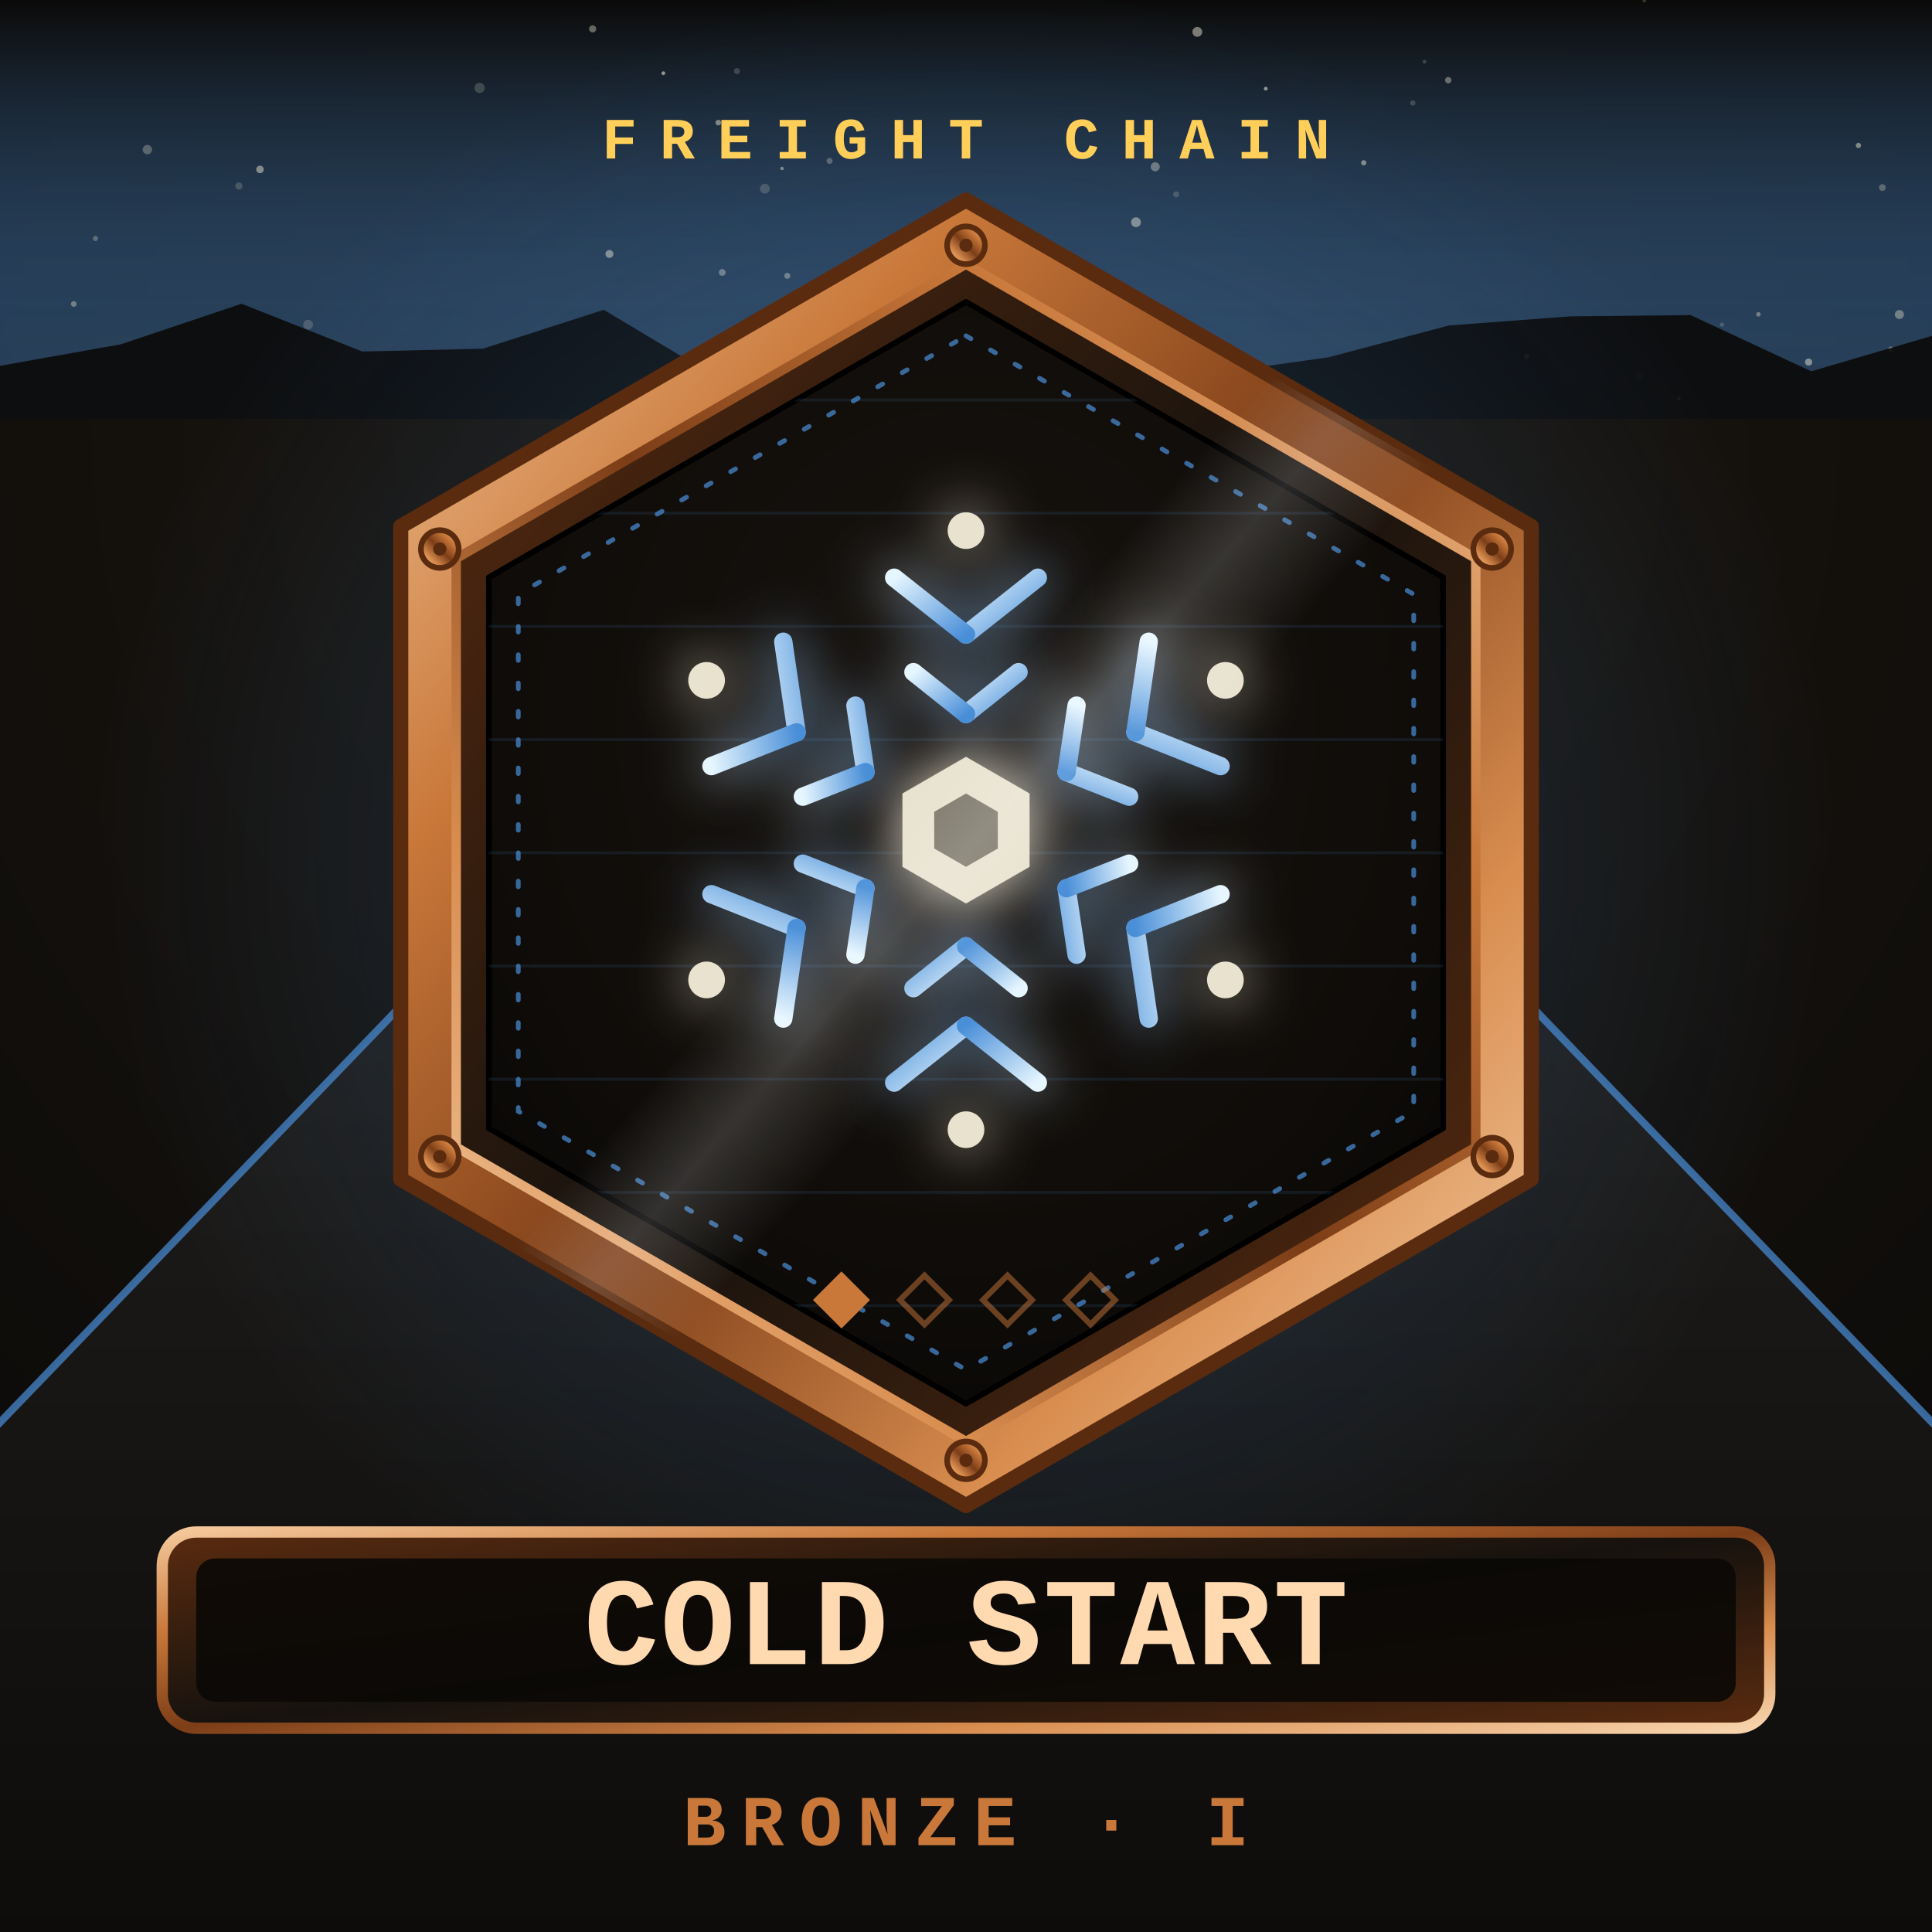
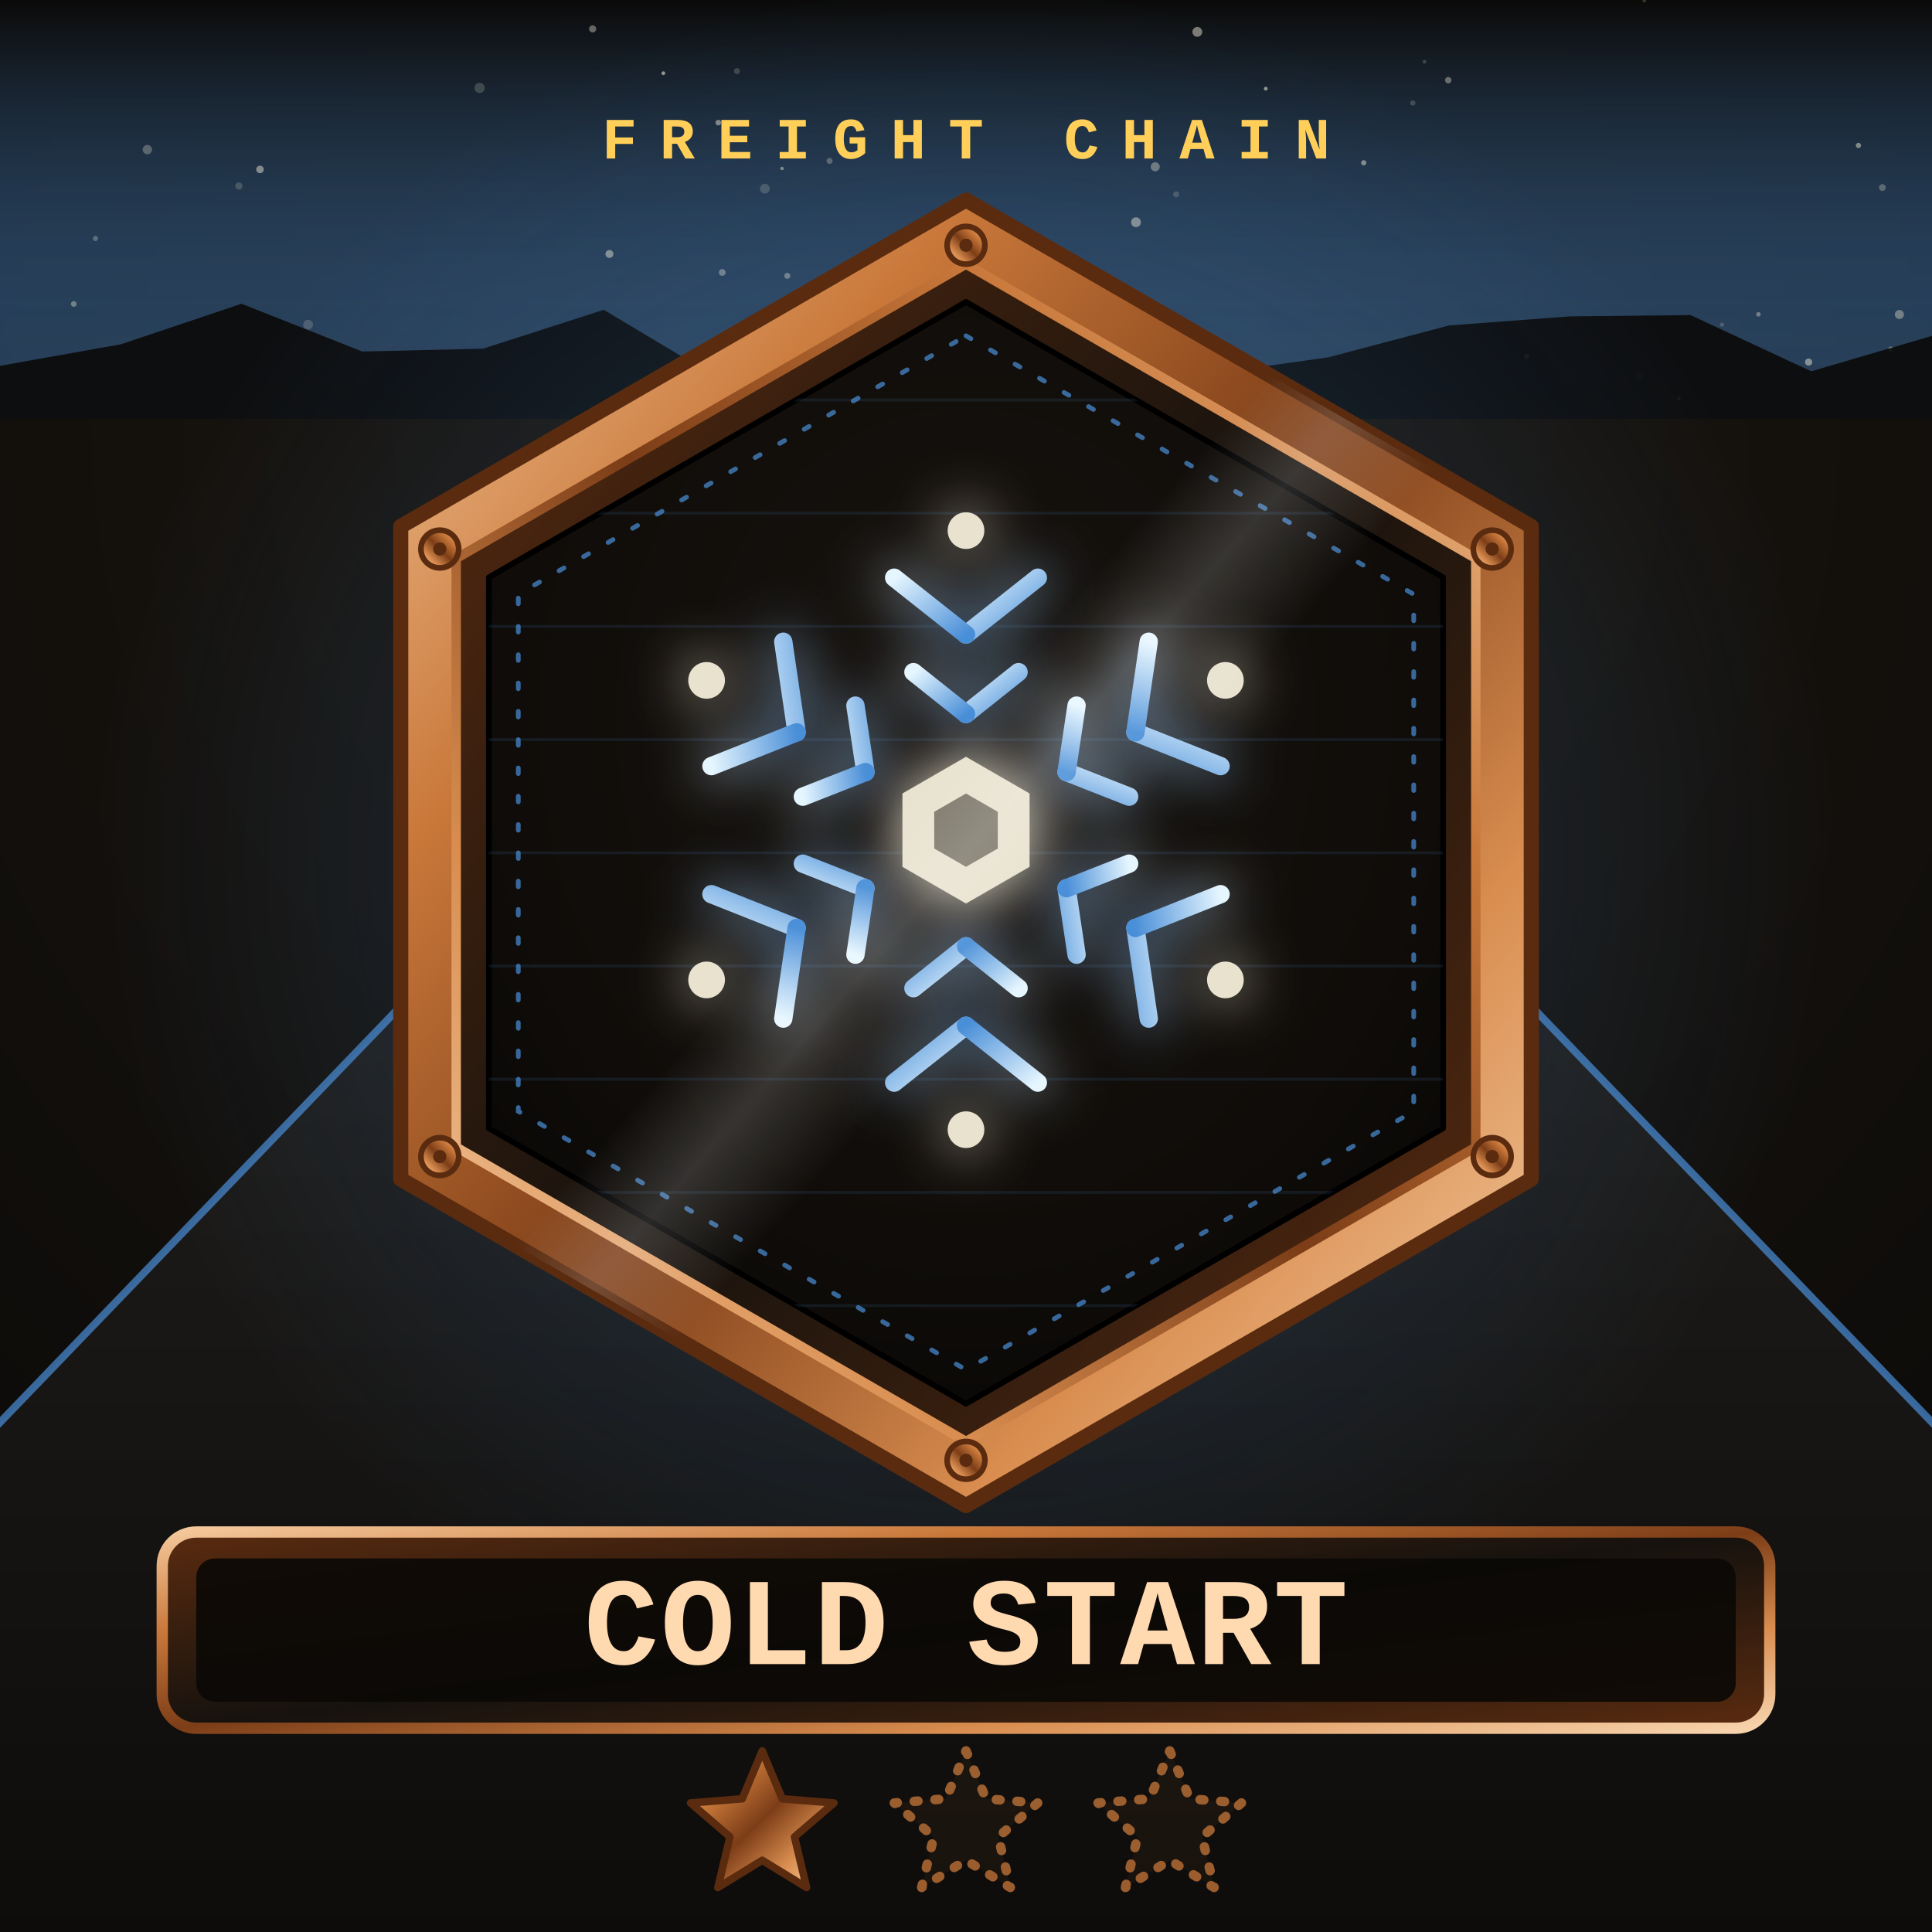
<svg xmlns="http://www.w3.org/2000/svg" width="1024" height="1024" viewBox="0 0 1024 1024" role="img" aria-label="Cold Start – Freight Chain achievement">
  <defs>
    <radialGradient id="bg" cx="50%" cy="22%" r="85%">
      <stop offset="0" stop-color="#1d1710" />
      <stop offset="1" stop-color="#0b0a09" />
    </radialGradient>
    <linearGradient id="sky" x1="0" y1="0" x2="0" y2="1">
      <stop offset="0" stop-color="#0b0a09" />
      <stop offset="1" stop-color="#4a8fd8" stop-opacity="0.34" />
    </linearGradient>
    <linearGradient id="road" x1="0" y1="0" x2="0" y2="1">
      <stop offset="0" stop-color="#2a2724" />
      <stop offset="1" stop-color="#0d0c0b" />
    </linearGradient>
    <linearGradient id="rim" x1="0" y1="0" x2="1" y2="1">
      <stop offset="0%" stop-color="#f4c79a" />
      <stop offset="25%" stop-color="#c9783a" />
      <stop offset="50%" stop-color="#7c3d17" />
      <stop offset="75%" stop-color="#d98d4f" />
      <stop offset="100%" stop-color="#f7d3ac" />
    </linearGradient>
    <linearGradient id="rimB" x1="1" y1="0" x2="0" y2="1">
      <stop offset="0%" stop-color="#f4c79a" />
      <stop offset="25%" stop-color="#c9783a" />
      <stop offset="50%" stop-color="#7c3d17" />
      <stop offset="75%" stop-color="#d98d4f" />
      <stop offset="100%" stop-color="#f7d3ac" />
    </linearGradient>
    <linearGradient id="bevel" x1="0" y1="0" x2="1" y2="1">
      <stop offset="0" stop-color="#5a2b0f" />
      <stop offset=".5" stop-color="#16120e" />
      <stop offset="1" stop-color="#5a2b0f" />
    </linearGradient>
    <radialGradient id="plate" cx="50%" cy="38%" r="75%">
      <stop offset="0" stop-color="#17130f" />
      <stop offset=".65" stop-color="#0f0c09" />
      <stop offset="1" stop-color="#070605" />
    </radialGradient>
    <radialGradient id="halo" cx="50%" cy="50%" r="50%">
      <stop offset="0" stop-color="#4a8fd8" stop-opacity="0.3" />
      <stop offset="1" stop-color="#4a8fd8" stop-opacity="0" />
    </radialGradient>
    <linearGradient id="ga" x1="0" y1="0" x2="1" y2="1">
      <stop offset="0" stop-color="#e6f6ff" />
      <stop offset="1" stop-color="#4a8fd8" />
    </linearGradient>
    <linearGradient id="sheen" x1="0" y1="0" x2="1" y2="1">
      <stop offset="0" stop-color="#fff" stop-opacity="0" />
      <stop offset=".45" stop-color="#fff" stop-opacity="0" />
      <stop offset=".5" stop-color="#fff" stop-opacity="0.16" />
      <stop offset=".56" stop-color="#fff" stop-opacity="0" />
      <stop offset="1" stop-color="#fff" stop-opacity="0" />
    </linearGradient>
    <filter id="glow" x="-30%" y="-30%" width="160%" height="160%">
      <feGaussianBlur stdDeviation="9" result="b" />
      <feMerge>
        <feMergeNode in="b" />
        <feMergeNode in="SourceGraphic" />
      </feMerge>
    </filter>
  </defs>
  <rect width="1024" height="1024" fill="url(#bg)" />
  <rect width="1024" height="222" fill="url(#sky)" />
  <circle cx="1006.7" cy="166.7" r="2.4" fill="#e8e2cf" opacity="0.4" />
  <circle cx="985" cy="77.1" r="1.4" fill="#e8e2cf" opacity="0.5" />
  <circle cx="932" cy="166.6" r="1.2" fill="#e8e2cf" opacity="0.4" />
  <circle cx="454.3" cy="162.8" r="1.3" fill="#e8e2cf" opacity="0.3" />
  <circle cx="755" cy="32.7" r="1" fill="#e8e2cf" opacity="0.2" />
  <circle cx="314.1" cy="15.3" r="1.9" fill="#e8e2cf" opacity="0.4" />
  <circle cx="543.5" cy="153.3" r="1.8" fill="#e8e2cf" opacity="0.5" />
  <circle cx="602.1" cy="117.8" r="2.6" fill="#e8e2cf" opacity="0.5" />
  <circle cx="997.7" cy="99.4" r="1.8" fill="#e8e2cf" opacity="0.3" />
  <circle cx="126.6" cy="98.6" r="1.9" fill="#e8e2cf" opacity="0.2" />
  <circle cx="380.7" cy="65" r="1.5" fill="#e8e2cf" opacity="0.5" />
  <circle cx="912.7" cy="172.1" r="1.1" fill="#e8e2cf" opacity="0.2" />
  <circle cx="50.6" cy="126.4" r="1.4" fill="#e8e2cf" opacity="0.3" />
  <circle cx="351.6" cy="38.8" r="1" fill="#e8e2cf" opacity="0.6" />
  <circle cx="417.3" cy="146.2" r="1.6" fill="#e8e2cf" opacity="0.4" />
  <circle cx="748.8" cy="54.6" r="1.4" fill="#e8e2cf" opacity="0.2" />
  <circle cx="889.8" cy="211.2" r="1" fill="#e8e2cf" opacity="0.6" />
  <circle cx="323" cy="134.6" r="2.1" fill="#e8e2cf" opacity="0.5" />
  <circle cx="809.2" cy="188.9" r="1.3" fill="#e8e2cf" opacity="0.6" />
  <circle cx="634.6" cy="16.9" r="2.6" fill="#e8e2cf" opacity="0.5" />
  <circle cx="670.9" cy="47" r="1" fill="#e8e2cf" opacity="0.6" />
  <circle cx="871.5" cy="0.4" r="0.9" fill="#e8e2cf" opacity="0.2" />
  <circle cx="585.7" cy="150.6" r="2.5" fill="#e8e2cf" opacity="0.3" />
  <circle cx="767.6" cy="42.5" r="1.7" fill="#e8e2cf" opacity="0.4" />
  <circle cx="439.7" cy="85.3" r="1.6" fill="#e8e2cf" opacity="0.3" />
  <circle cx="382.8" cy="144.4" r="1.8" fill="#e8e2cf" opacity="0.4" />
  <circle cx="137.8" cy="89.8" r="2" fill="#e8e2cf" opacity="0.5" />
  <circle cx="414.5" cy="89.3" r="0.9" fill="#e8e2cf" opacity="0.5" />
  <circle cx="497.3" cy="214.3" r="2.3" fill="#e8e2cf" opacity="0.6" />
  <circle cx="39.1" cy="161.1" r="1.5" fill="#e8e2cf" opacity="0.4" />
  <circle cx="405.4" cy="100" r="2.6" fill="#e8e2cf" opacity="0.2" />
  <circle cx="592.9" cy="193.7" r="2.6" fill="#e8e2cf" opacity="0.5" />
  <circle cx="612.3" cy="88.4" r="2.4" fill="#e8e2cf" opacity="0.4" />
  <circle cx="623.4" cy="103" r="1.6" fill="#e8e2cf" opacity="0.2" />
  <circle cx="367" cy="199.6" r="1.2" fill="#e8e2cf" opacity="0.3" />
  <circle cx="254.2" cy="46.6" r="2.7" fill="#e8e2cf" opacity="0.2" />
  <circle cx="544" cy="190.3" r="1.9" fill="#e8e2cf" opacity="0.3" />
  <circle cx="958.6" cy="191.9" r="1.9" fill="#e8e2cf" opacity="0.5" />
  <circle cx="468.4" cy="197" r="1.2" fill="#e8e2cf" opacity="0.5" />
  <circle cx="1002.2" cy="185.1" r="1.4" fill="#e8e2cf" opacity="0.4" />
  <circle cx="390.6" cy="37.7" r="1.6" fill="#e8e2cf" opacity="0.2" />
  <circle cx="868.9" cy="199.4" r="1.9" fill="#e8e2cf" opacity="0.2" />
  <circle cx="530.8" cy="210.6" r="1.7" fill="#e8e2cf" opacity="0.6" />
  <circle cx="163.3" cy="172.1" r="2.6" fill="#e8e2cf" opacity="0.2" />
  <circle cx="722.8" cy="86.3" r="1.4" fill="#e8e2cf" opacity="0.5" />
  <circle cx="78.1" cy="79.3" r="2.5" fill="#e8e2cf" opacity="0.3" />
  <path d="M0 222L0 193.9L64 182.5L128 161L192 186.3L256 184.8L320 164.2L384 202.5L448 197L512 165.4L576 202.8L640 198.4L704 189.4L768 172.5L832 167.7L896 167L960 196.8L1024 178L1024 222Z" fill="#0a0908" opacity=".9" />
  <polygon points="512,222 -260,1024 1284,1024" fill="url(#road)" />
  <line x1="512" y1="222" x2="-260" y2="1024" stroke="#4a8fd8" stroke-width="4" opacity=".7" />
  <line x1="512" y1="222" x2="1284" y2="1024" stroke="#4a8fd8" stroke-width="4" opacity=".7" />
  <polygon points="510.4,222.9 513.6,222.9 514.1,247 509.9,247" fill="#ffcf5a" opacity="0.8" />
  <polygon points="508.8,296.6 515.2,296.6 516.4,349.9 507.6,349.9" fill="#ffcf5a" opacity="0.8" />
  <polygon points="505.8,428.4 518.2,428.4 519.8,502.4 504.2,502.4" fill="#ffcf5a" opacity="0.8" />
  <polygon points="501.9,603.9 522.1,603.9 524.1,695.3 499.9,695.3" fill="#ffcf5a" opacity="0.8" />
  <circle cx="512" cy="452" r="470" fill="url(#halo)" />
  <text x="512" y="84" text-anchor="middle" font-family="ui-monospace,'SF Mono',Menlo,Consolas,'Liberation Mono','DejaVu Sans Mono',monospace" font-size="31" font-weight="700" fill="#ffcf5a" letter-spacing="12">FREIGHT CHAIN</text>
  <polygon points="512,106 811.6,279 811.6,625 512,798 212.4,625 212.4,279" fill="url(#rim)" stroke="#5a2b0f" stroke-width="8" stroke-linejoin="round" />
  <polygon points="512,140 782.2,296 782.2,608 512,764 241.8,608 241.8,296" fill="url(#bevel)" stroke="url(#rimB)" stroke-width="5" stroke-linejoin="round" />
  <polygon points="512,160 764.9,306 764.9,598 512,744 259.1,598 259.1,306" fill="url(#plate)" stroke="#000" stroke-width="3" stroke-linejoin="round" />
  <g stroke="#4a8fd8" stroke-width="1.5" opacity="0.12" clip-path="url(#cl)">
    <line x1="212" y1="212" x2="812" y2="212" />
    <line x1="212" y1="272" x2="812" y2="272" />
    <line x1="212" y1="332" x2="812" y2="332" />
    <line x1="212" y1="392" x2="812" y2="392" />
    <line x1="212" y1="452" x2="812" y2="452" />
    <line x1="212" y1="512" x2="812" y2="512" />
    <line x1="212" y1="572" x2="812" y2="572" />
    <line x1="212" y1="632" x2="812" y2="632" />
    <line x1="212" y1="692" x2="812" y2="692" />
  </g>
  <clipPath id="cl">
    <polygon points="512,160 764.9,306 764.9,598 512,744 259.1,598 259.1,306" />
  </clipPath>
  <polygon points="512,178 749.3,315 749.3,589 512,726 274.7,589 274.7,315" fill="none" stroke="#4a8fd8" stroke-width="2.5" stroke-dasharray="3 12" stroke-linecap="round" opacity="0.7" />
  <circle cx="512" cy="130" r="10" fill="url(#rimB)" stroke="#5a2b0f" stroke-width="3" />
  <circle cx="512" cy="130" r="3.5" fill="#5a2b0f" />
  <circle cx="790.9" cy="291" r="10" fill="url(#rimB)" stroke="#5a2b0f" stroke-width="3" />
  <circle cx="790.9" cy="291" r="3.5" fill="#5a2b0f" />
  <circle cx="790.9" cy="613" r="10" fill="url(#rimB)" stroke="#5a2b0f" stroke-width="3" />
  <circle cx="790.9" cy="613" r="3.5" fill="#5a2b0f" />
  <circle cx="512" cy="774" r="10" fill="url(#rimB)" stroke="#5a2b0f" stroke-width="3" />
  <circle cx="512" cy="774" r="3.5" fill="#5a2b0f" />
  <circle cx="233.1" cy="613" r="10" fill="url(#rimB)" stroke="#5a2b0f" stroke-width="3" />
  <circle cx="233.1" cy="613" r="3.5" fill="#5a2b0f" />
  <circle cx="233.1" cy="291" r="10" fill="url(#rimB)" stroke="#5a2b0f" stroke-width="3" />
  <circle cx="233.1" cy="291" r="3.5" fill="#5a2b0f" />
  <g transform="translate(512 440) scale(1.62)" filter="url(#glow)">
    <g>
      <g transform="rotate(0)">
        <line x1="0" y1="0" x2="0" y2="-98" stroke="url(#ga)" stroke-width="9" stroke-linecap="round" />
        <line x1="0" y1="-64" x2="23.5" y2="-82.6" stroke="url(#ga)" stroke-width="6" stroke-linecap="round" />
        <line x1="0" y1="-64" x2="-23.5" y2="-82.6" stroke="url(#ga)" stroke-width="6" stroke-linecap="round" />
        <line x1="0" y1="-38" x2="17.2" y2="-51.7" stroke="url(#ga)" stroke-width="6" stroke-linecap="round" />
        <line x1="0" y1="-38" x2="-17.2" y2="-51.7" stroke="url(#ga)" stroke-width="6" stroke-linecap="round" />
        <circle cx="0" cy="-98" r="6" fill="#e8e2cf" />
      </g>
      <g transform="rotate(60)">
        <line x1="0" y1="0" x2="0" y2="-98" stroke="url(#ga)" stroke-width="9" stroke-linecap="round" />
        <line x1="0" y1="-64" x2="23.5" y2="-82.6" stroke="url(#ga)" stroke-width="6" stroke-linecap="round" />
        <line x1="0" y1="-64" x2="-23.5" y2="-82.6" stroke="url(#ga)" stroke-width="6" stroke-linecap="round" />
        <line x1="0" y1="-38" x2="17.2" y2="-51.7" stroke="url(#ga)" stroke-width="6" stroke-linecap="round" />
        <line x1="0" y1="-38" x2="-17.2" y2="-51.7" stroke="url(#ga)" stroke-width="6" stroke-linecap="round" />
        <circle cx="0" cy="-98" r="6" fill="#e8e2cf" />
      </g>
      <g transform="rotate(120)">
        <line x1="0" y1="0" x2="0" y2="-98" stroke="url(#ga)" stroke-width="9" stroke-linecap="round" />
        <line x1="0" y1="-64" x2="23.5" y2="-82.6" stroke="url(#ga)" stroke-width="6" stroke-linecap="round" />
        <line x1="0" y1="-64" x2="-23.5" y2="-82.6" stroke="url(#ga)" stroke-width="6" stroke-linecap="round" />
        <line x1="0" y1="-38" x2="17.2" y2="-51.7" stroke="url(#ga)" stroke-width="6" stroke-linecap="round" />
        <line x1="0" y1="-38" x2="-17.2" y2="-51.7" stroke="url(#ga)" stroke-width="6" stroke-linecap="round" />
        <circle cx="0" cy="-98" r="6" fill="#e8e2cf" />
      </g>
      <g transform="rotate(180)">
        <line x1="0" y1="0" x2="0" y2="-98" stroke="url(#ga)" stroke-width="9" stroke-linecap="round" />
        <line x1="0" y1="-64" x2="23.5" y2="-82.6" stroke="url(#ga)" stroke-width="6" stroke-linecap="round" />
        <line x1="0" y1="-64" x2="-23.5" y2="-82.6" stroke="url(#ga)" stroke-width="6" stroke-linecap="round" />
        <line x1="0" y1="-38" x2="17.2" y2="-51.7" stroke="url(#ga)" stroke-width="6" stroke-linecap="round" />
        <line x1="0" y1="-38" x2="-17.2" y2="-51.7" stroke="url(#ga)" stroke-width="6" stroke-linecap="round" />
        <circle cx="0" cy="-98" r="6" fill="#e8e2cf" />
      </g>
      <g transform="rotate(240)">
        <line x1="0" y1="0" x2="0" y2="-98" stroke="url(#ga)" stroke-width="9" stroke-linecap="round" />
        <line x1="0" y1="-64" x2="23.5" y2="-82.6" stroke="url(#ga)" stroke-width="6" stroke-linecap="round" />
        <line x1="0" y1="-64" x2="-23.5" y2="-82.6" stroke="url(#ga)" stroke-width="6" stroke-linecap="round" />
        <line x1="0" y1="-38" x2="17.2" y2="-51.7" stroke="url(#ga)" stroke-width="6" stroke-linecap="round" />
        <line x1="0" y1="-38" x2="-17.2" y2="-51.7" stroke="url(#ga)" stroke-width="6" stroke-linecap="round" />
        <circle cx="0" cy="-98" r="6" fill="#e8e2cf" />
      </g>
      <g transform="rotate(300)">
        <line x1="0" y1="0" x2="0" y2="-98" stroke="url(#ga)" stroke-width="9" stroke-linecap="round" />
        <line x1="0" y1="-64" x2="23.5" y2="-82.6" stroke="url(#ga)" stroke-width="6" stroke-linecap="round" />
        <line x1="0" y1="-64" x2="-23.5" y2="-82.6" stroke="url(#ga)" stroke-width="6" stroke-linecap="round" />
        <line x1="0" y1="-38" x2="17.2" y2="-51.7" stroke="url(#ga)" stroke-width="6" stroke-linecap="round" />
        <line x1="0" y1="-38" x2="-17.2" y2="-51.7" stroke="url(#ga)" stroke-width="6" stroke-linecap="round" />
        <circle cx="0" cy="-98" r="6" fill="#e8e2cf" />
      </g>
      <polygon points="0,-24 20.8,-12 20.8,12 0,24 -20.8,12 -20.8,-12" fill="#e8e2cf" />
      <polygon points="0,-12 10.4,-6 10.4,6 0,12 -10.4,6 -10.4,-6" fill="#120d08" opacity=".5" />
    </g>
  </g>
-   <polygon points="446,676 459,689 446,702 433,689" fill="#c9783a" stroke="#c9783a" stroke-width="3" opacity="1" />
-   <polygon points="490,676 503,689 490,702 477,689" fill="none" stroke="#c9783a" stroke-width="3" opacity="0.5" />
-   <polygon points="534,676 547,689 534,702 521,689" fill="none" stroke="#c9783a" stroke-width="3" opacity="0.5" />
-   <polygon points="578,676 591,689 578,702 565,689" fill="none" stroke="#c9783a" stroke-width="3" opacity="0.5" />
  <polygon points="512,106 811.6,279 811.6,625 512,798 212.4,625 212.4,279" fill="url(#sheen)" stroke="none" />
  <rect x="86" y="812" width="852" height="104" rx="18" fill="url(#bevel)" stroke="url(#rim)" stroke-width="6" />
  <rect x="104" y="826" width="816" height="76" rx="10" fill="#0a0806" opacity=".9" />
  <text x="512" y="882" text-anchor="middle" font-family="ui-monospace,'SF Mono',Menlo,Consolas,'Liberation Mono','DejaVu Sans Mono',monospace" font-size="66" font-weight="800" fill="#ffd9b0" letter-spacing="1">COLD START</text>
-   <text x="512" y="978" text-anchor="middle" font-family="ui-monospace,'SF Mono',Menlo,Consolas,'Liberation Mono','DejaVu Sans Mono',monospace" font-size="38" font-weight="700" fill="#c9783a" letter-spacing="8">BRONZE · I</text>
+   <polygon points="404,928 414.6,953.4 442,955.6 421.1,973.6 427.5,1000.4 404,986 380.5,1000.4 386.9,973.6 366,955.6 393.4,953.4" fill="url(#rim)" stroke="#5a2b0f" stroke-width="4" stroke-linejoin="round" />
+   <polygon points="512,928 522.6,953.4 550,955.6 529.1,973.6 535.5,1000.4 512,986 488.5,1000.4 494.9,973.6 474,955.6 501.4,953.4" fill="#c9783a" fill-opacity=".08" stroke="#c9783a" stroke-width="5" stroke-linejoin="round" stroke-dasharray="2 9" stroke-linecap="round" opacity="0.75" />
+   <polygon points="620,928 630.6,953.4 658,955.6 637.1,973.6 643.5,1000.4 620,986 596.5,1000.4 602.9,973.6 582,955.6 609.4,953.4" fill="#c9783a" fill-opacity=".08" stroke="#c9783a" stroke-width="5" stroke-linejoin="round" stroke-dasharray="2 9" stroke-linecap="round" opacity="0.75" />
</svg>
